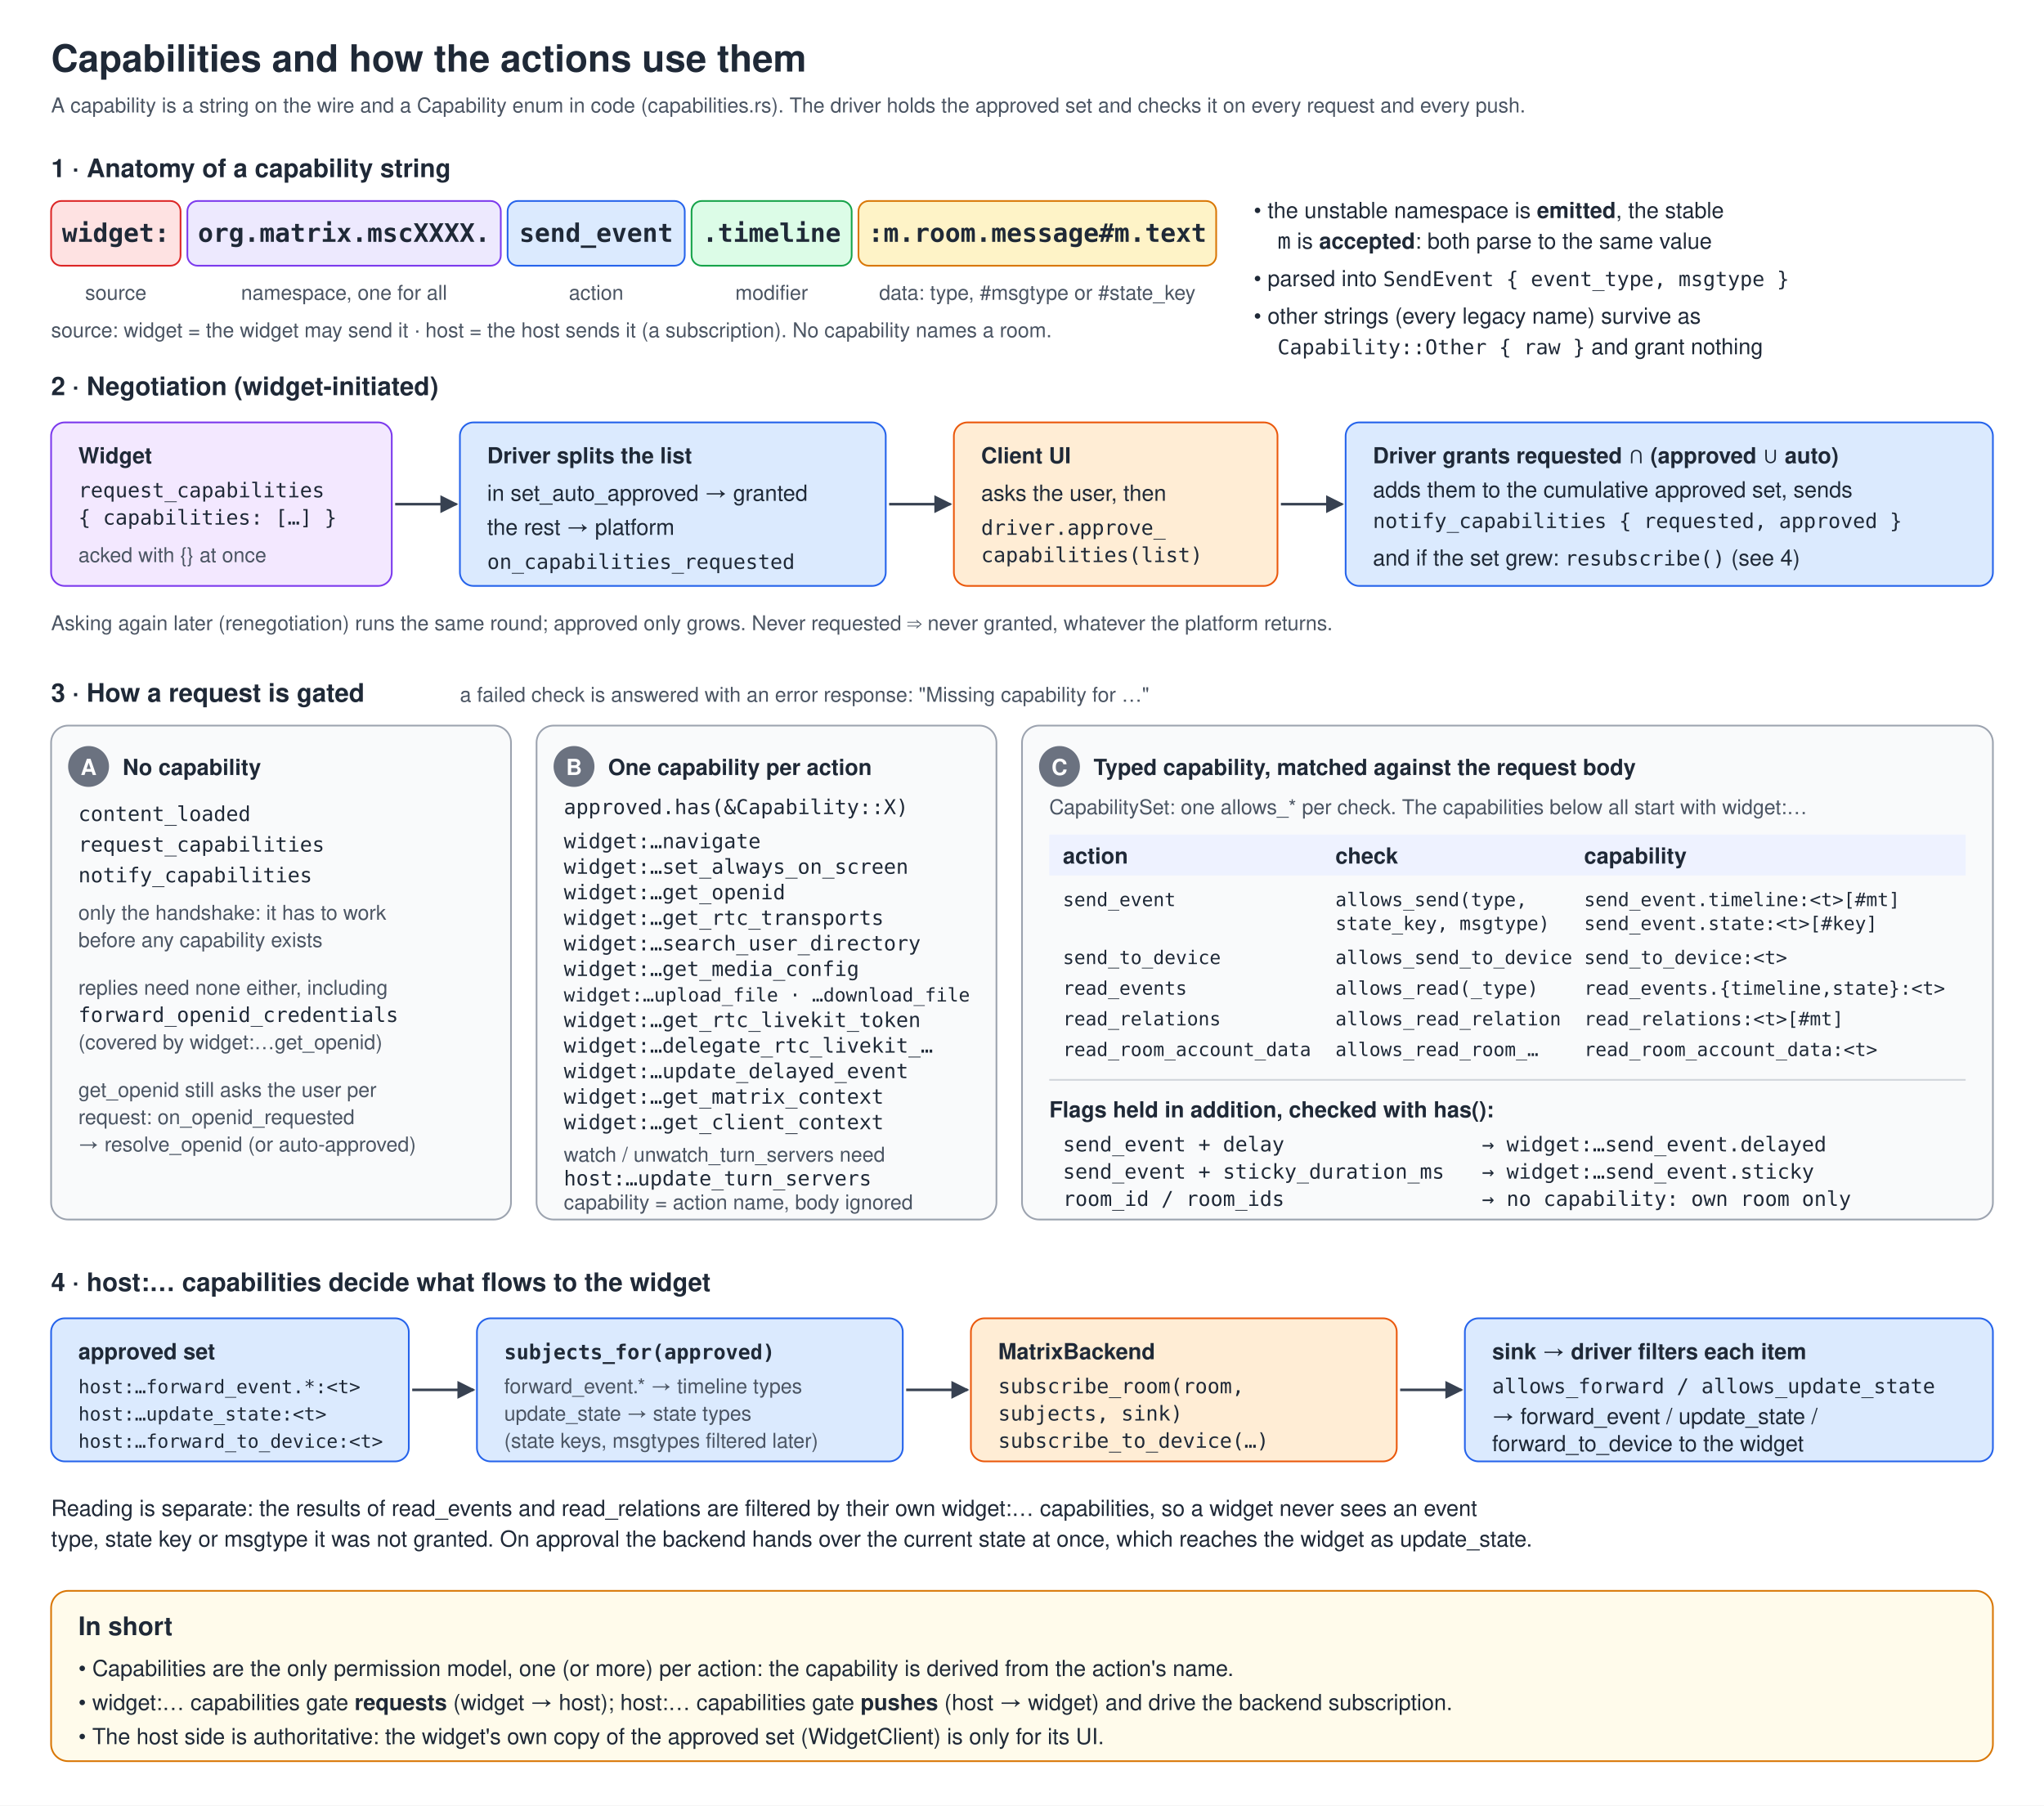
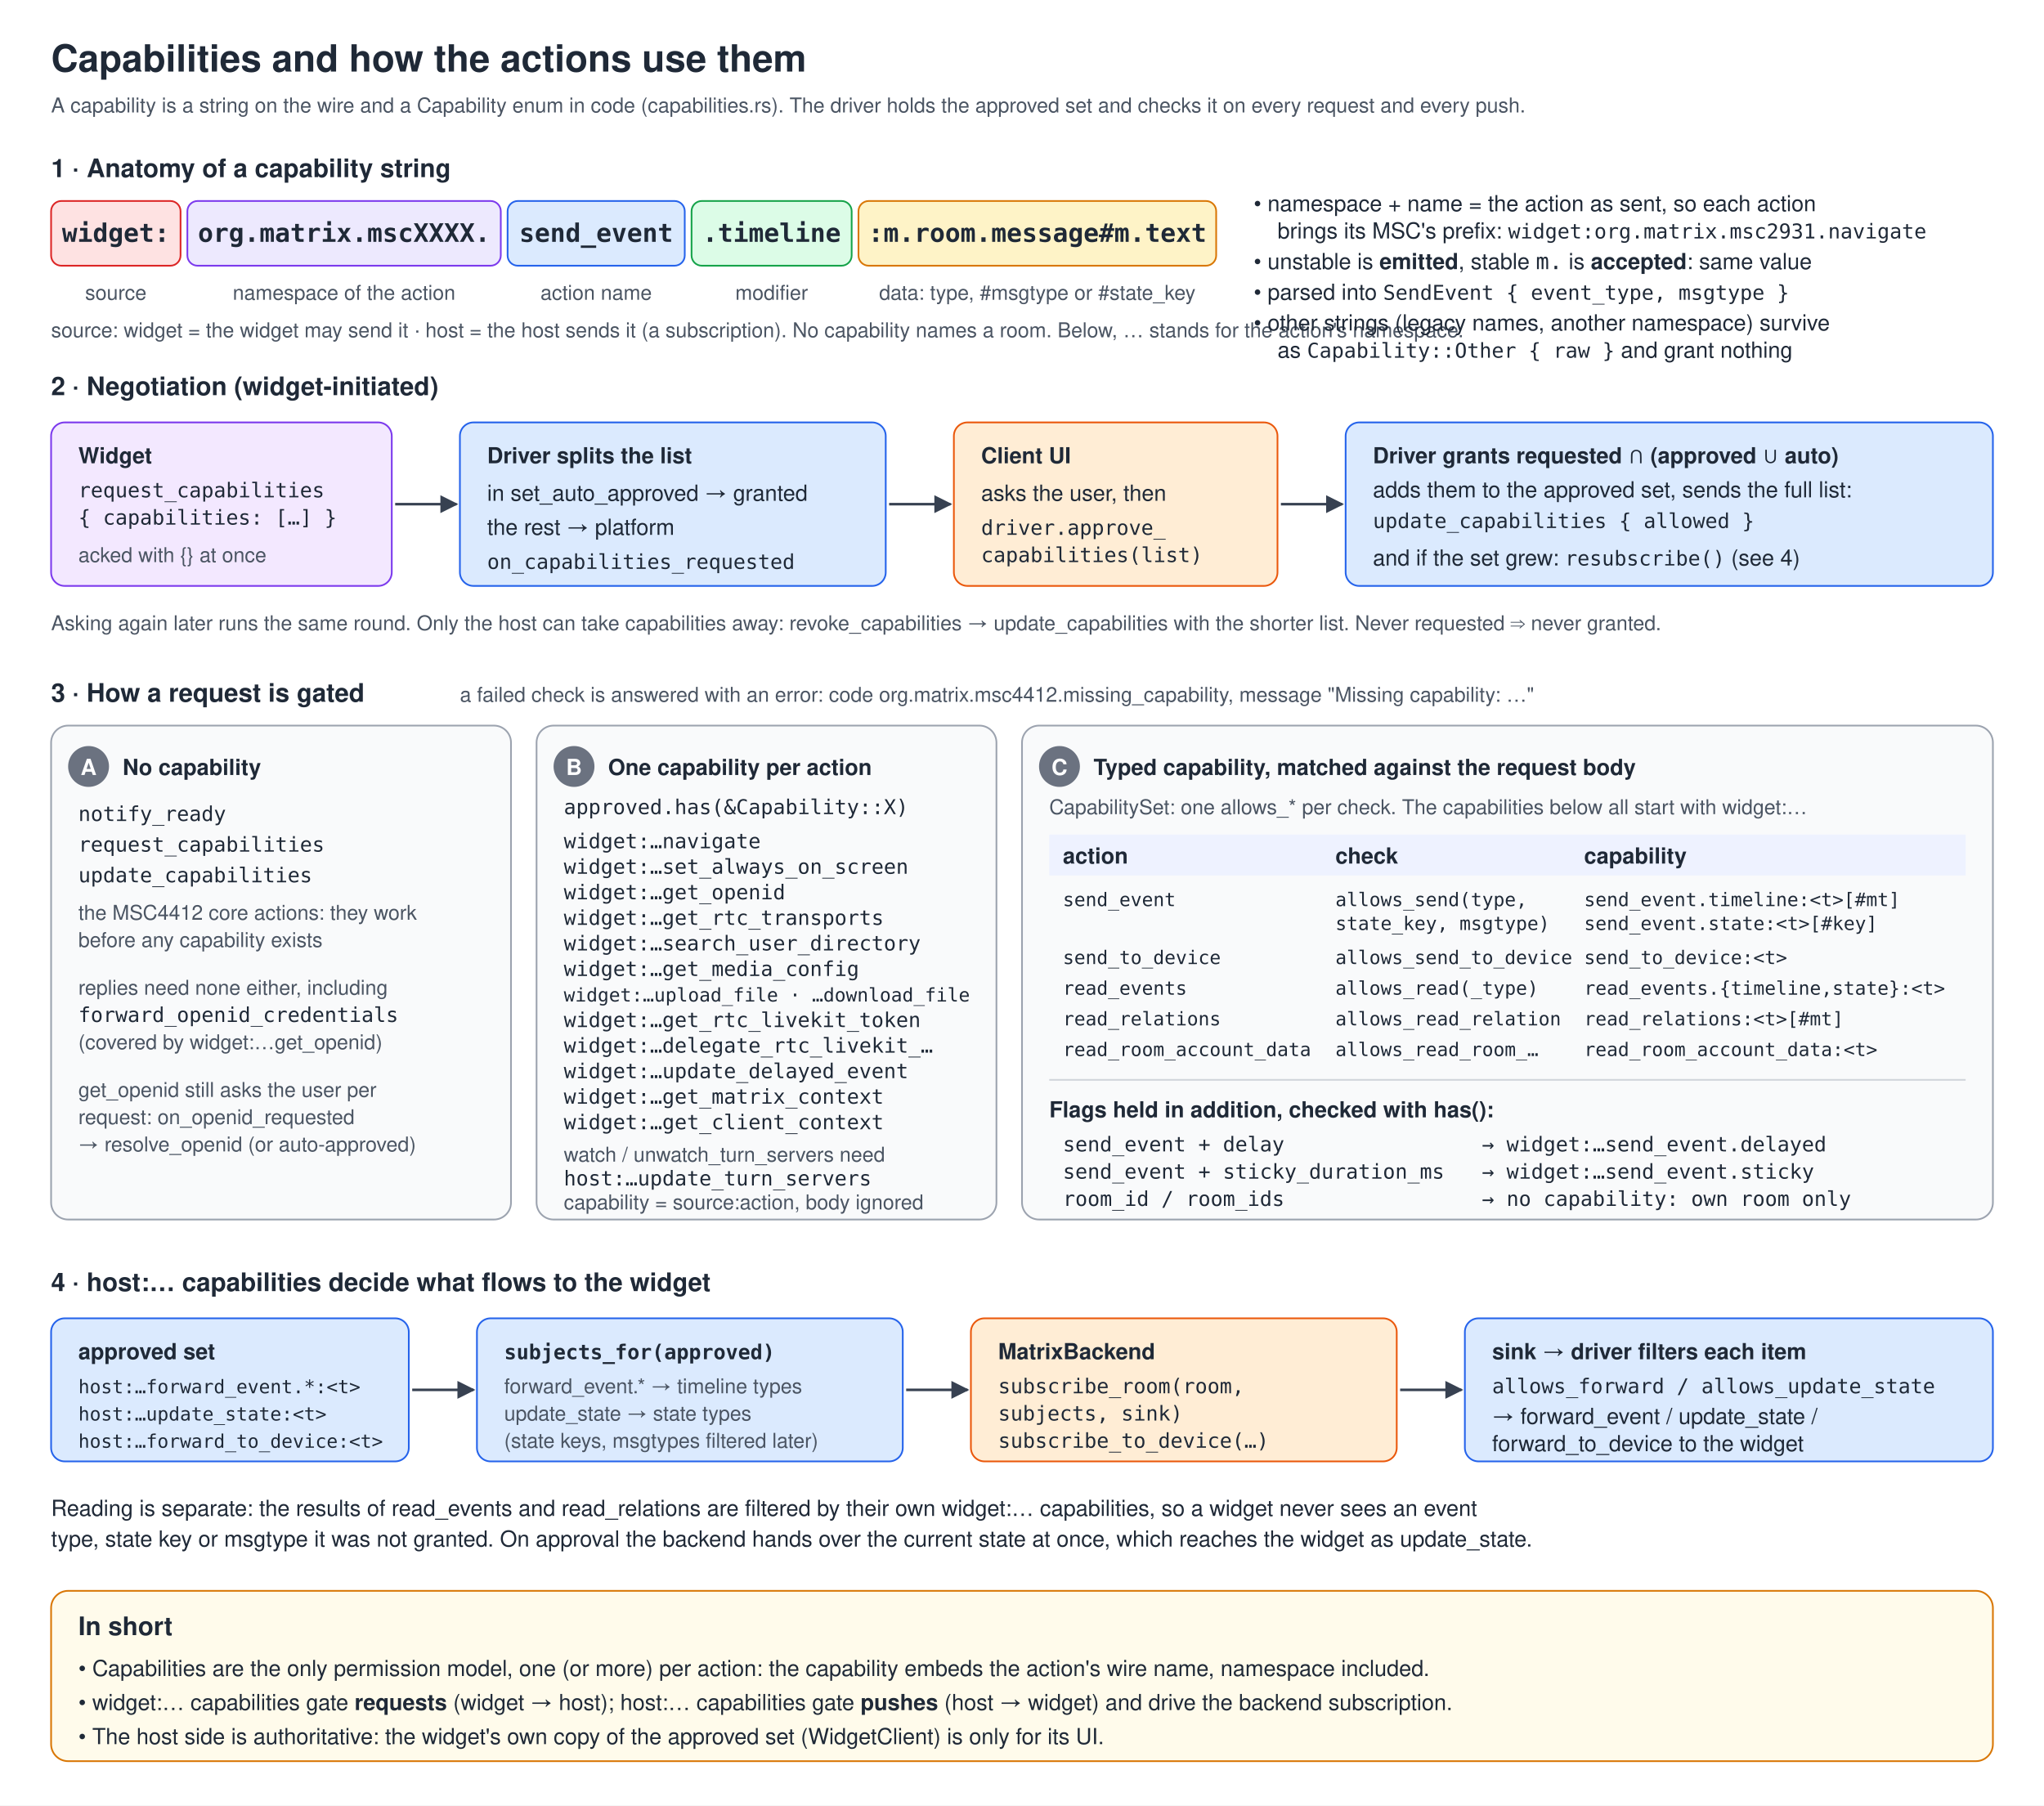
<svg xmlns="http://www.w3.org/2000/svg" viewBox="0 0 1200 1060" width="1200" height="1060" font-family="-apple-system, 'Segoe UI', Helvetica, Arial, sans-serif">
  <style>
    text { fill: #1f2937; white-space: pre; }
    .h1 { font-size: 22px; font-weight: 700; }
    .h2 { font-size: 15px; font-weight: 700; }
    .b { font-size: 13px; }
    .bb { font-size: 13px; font-weight: 700; }
    .s { font-size: 12px; fill: #4b5563; }
    .m { font-family: ui-monospace, SFMono-Regular, Menlo, monospace; font-size: 12px; }
    .big { font-family: ui-monospace, SFMono-Regular, Menlo, monospace; font-size: 17px; font-weight: 700; }
    .num { font-size: 13px; font-weight: 700; fill: #ffffff; }
  </style>
  <defs>
    <marker id="arr" viewBox="0 0 10 10" refX="9" refY="5" markerWidth="7" markerHeight="7" orient="auto">
      <path d="M0,0 L10,5 L0,10 z" fill="#374151" />
    </marker>
  </defs>
  <rect width="1200" height="1060" fill="#ffffff" />
  <text x="30" y="42" class="h1">Capabilities and how the actions use them</text>
  <text x="30" y="66" class="s">A capability is a string on the wire and a Capability enum in code (capabilities.rs). The driver holds the approved set and checks it on every request and every push.</text>
  <text x="30" y="104" class="h2">1 · Anatomy of a capability string</text>
  <rect x="30" y="118" width="76" height="38" rx="6" fill="#fee2e2" stroke="#dc2626" />
  <text x="68" y="142" class="big" style="font-size:15px" text-anchor="middle">widget:</text>
  <rect x="110" y="118" width="184" height="38" rx="6" fill="#ede9fe" stroke="#7c3aed" />
  <text x="202" y="142" class="big" style="font-size:15px" text-anchor="middle">org.matrix.mscXXXX.</text>
  <rect x="298" y="118" width="104" height="38" rx="6" fill="#dbeafe" stroke="#2563eb" />
  <text x="350" y="142" class="big" style="font-size:15px" text-anchor="middle">send_event</text>
  <rect x="406" y="118" width="94" height="38" rx="6" fill="#dcfce7" stroke="#16a34a" />
  <text x="453" y="142" class="big" style="font-size:15px" text-anchor="middle">.timeline</text>
  <rect x="504" y="118" width="210" height="38" rx="6" fill="#fef3c7" stroke="#d97706" />
  <text x="609" y="142" class="big" style="font-size:15px" text-anchor="middle">:m.room.message#m.text</text>
  <text x="68" y="176" class="s" text-anchor="middle">source</text>
-   <text x="202" y="176" class="s" text-anchor="middle">namespace, one for all</text>
-   <text x="350" y="176" class="s" text-anchor="middle">action</text>
+   <text x="202" y="176" class="s" text-anchor="middle">namespace of the action</text>
+   <text x="350" y="176" class="s" text-anchor="middle">action name</text>
  <text x="453" y="176" class="s" text-anchor="middle">modifier</text>
  <text x="609" y="176" class="s" text-anchor="middle">data: type, #msgtype or #state_key</text>
-   <text x="30" y="198" class="s">source: widget = the widget may send it · host = the host sends it (a subscription). No capability names a room.</text>
-   <text x="736" y="128" class="b">• the unstable namespace is <tspan font-weight="700">emitted</tspan>, the stable</text>
-   <text x="750" y="146" class="b">
-     <tspan font-family="ui-monospace, Menlo, monospace">m</tspan> is <tspan font-weight="700">accepted</tspan>: both parse to the same value</text>
-   <text x="736" y="168" class="b">• parsed into <tspan font-family="ui-monospace, SFMono-Regular, Menlo, monospace" font-size="12">SendEvent { event_type, msgtype }</tspan>
+   <text x="30" y="198" class="s">source: widget = the widget may send it · host = the host sends it (a subscription). No capability names a room. Below, … stands for the action's namespace.</text>
+   <text x="736" y="124" class="b">• namespace + name = the action as sent, so each action</text>
+   <text x="750" y="140" class="b">brings its MSC's prefix: <tspan font-family="ui-monospace, Menlo, monospace" font-size="12">widget:org.matrix.msc2931.navigate</tspan>
  </text>
-   <text x="736" y="190" class="b">• other strings (every legacy name) survive as</text>
-   <text x="750" y="208" class="b">
-     <tspan font-family="ui-monospace, SFMono-Regular, Menlo, monospace" font-size="12">Capability::Other { raw }</tspan> and grant nothing</text>
+   <text x="736" y="158" class="b">• unstable is <tspan font-weight="700">emitted</tspan>, stable <tspan font-family="ui-monospace, Menlo, monospace">m.</tspan> is <tspan font-weight="700">accepted</tspan>: same value</text>
+   <text x="736" y="176" class="b">• parsed into <tspan font-family="ui-monospace, SFMono-Regular, Menlo, monospace" font-size="12">SendEvent { event_type, msgtype }</tspan>
+   </text>
+   <text x="736" y="194" class="b">• other strings (legacy names, another namespace) survive</text>
+   <text x="750" y="210" class="b">as <tspan font-family="ui-monospace, SFMono-Regular, Menlo, monospace" font-size="12">Capability::Other { raw }</tspan> and grant nothing</text>
  <text x="30" y="232" class="h2">2 · Negotiation (widget-initiated)</text>
  <rect x="30" y="248" width="200" height="96" rx="8" fill="#f3e8ff" stroke="#7c3aed" />
  <text x="46" y="272" class="bb">Widget</text>
  <text x="46" y="292" class="m">request_capabilities</text>
  <text x="46" y="308" class="m">{ capabilities: […] }</text>
  <text x="46" y="330" class="s">acked with {} at once</text>
  <line x1="232" y1="296" x2="268" y2="296" stroke="#374151" stroke-width="1.5" marker-end="url(#arr)" />
  <rect x="270" y="248" width="250" height="96" rx="8" fill="#dbeafe" stroke="#2563eb" />
  <text x="286" y="272" class="bb">Driver splits the list</text>
  <text x="286" y="294" class="b">in set_auto_approved → granted</text>
  <text x="286" y="314" class="b">the rest → platform</text>
  <text x="286" y="334" class="m">on_capabilities_requested</text>
  <line x1="522" y1="296" x2="558" y2="296" stroke="#374151" stroke-width="1.5" marker-end="url(#arr)" />
  <rect x="560" y="248" width="190" height="96" rx="8" fill="#ffedd5" stroke="#ea580c" />
  <text x="576" y="272" class="bb">Client UI</text>
  <text x="576" y="294" class="b">asks the user, then</text>
  <text x="576" y="314" class="m">driver.approve_</text>
  <text x="576" y="330" class="m">  capabilities(list)</text>
  <line x1="752" y1="296" x2="788" y2="296" stroke="#374151" stroke-width="1.5" marker-end="url(#arr)" />
  <rect x="790" y="248" width="380" height="96" rx="8" fill="#dbeafe" stroke="#2563eb" />
  <text x="806" y="272" class="bb">Driver grants requested ∩ (approved ∪ auto)</text>
-   <text x="806" y="292" class="b">adds them to the cumulative approved set, sends</text>
-   <text x="806" y="310" class="m">notify_capabilities { requested, approved }</text>
+   <text x="806" y="292" class="b">adds them to the approved set, sends the full list:</text>
+   <text x="806" y="310" class="m">update_capabilities { allowed }</text>
  <text x="806" y="332" class="b">and if the set grew: <tspan font-family="ui-monospace, Menlo, monospace" font-size="12">resubscribe()</tspan> (see 4)</text>
-   <text x="30" y="370" class="s">Asking again later (renegotiation) runs the same round; approved only grows. Never requested ⇒ never granted, whatever the platform returns.</text>
+   <text x="30" y="370" class="s">Asking again later runs the same round. Only the host can take capabilities away: revoke_capabilities → update_capabilities with the shorter list. Never requested ⇒ never granted.</text>
  <text x="30" y="412" class="h2">3 · How a request is gated</text>
-   <text x="270" y="412" class="s">a failed check is answered with an error response: "Missing capability for …"</text>
+   <text x="270" y="412" class="s">a failed check is answered with an error: code org.matrix.msc4412.missing_capability, message "Missing capability: …"</text>
  <rect x="30" y="426" width="270" height="290" rx="10" fill="#f9fafb" stroke="#9ca3af" />
  <circle cx="52" cy="450" r="12" fill="#6b7280" />
  <text x="52" y="455" class="num" text-anchor="middle">A</text>
  <text x="72" y="455" class="bb">No capability</text>
-   <text x="46" y="482" class="m">content_loaded</text>
+   <text x="46" y="482" class="m">notify_ready</text>
  <text x="46" y="500" class="m">request_capabilities</text>
-   <text x="46" y="518" class="m">notify_capabilities</text>
-   <text x="46" y="540" class="s">only the handshake: it has to work</text>
+   <text x="46" y="518" class="m">update_capabilities</text>
+   <text x="46" y="540" class="s">the MSC4412 core actions: they work</text>
  <text x="46" y="556" class="s">before any capability exists</text>
  <text x="46" y="584" class="s">replies need none either, including</text>
  <text x="46" y="600" class="m">forward_openid_credentials</text>
  <text x="46" y="616" class="s">(covered by widget:…get_openid)</text>
  <text x="46" y="644" class="s">get_openid still asks the user per</text>
  <text x="46" y="660" class="s">request: on_openid_requested</text>
  <text x="46" y="676" class="s">→ resolve_openid (or auto-approved)</text>
  <rect x="315" y="426" width="270" height="290" rx="10" fill="#f9fafb" stroke="#9ca3af" />
  <circle cx="337" cy="450" r="12" fill="#6b7280" />
  <text x="337" y="455" class="num" text-anchor="middle">B</text>
  <text x="357" y="455" class="bb">One capability per action</text>
  <text x="331" y="478" class="m">approved.has(&amp;Capability::X)</text>
  <text x="331" y="498" class="m">widget:…navigate</text>
  <text x="331" y="513" class="m">widget:…set_always_on_screen</text>
  <text x="331" y="528" class="m">widget:…get_openid</text>
  <text x="331" y="543" class="m">widget:…get_rtc_transports</text>
  <text x="331" y="558" class="m">widget:…search_user_directory</text>
  <text x="331" y="573" class="m">widget:…get_media_config</text>
  <text x="331" y="588" class="m" style="font-size:11px">widget:…upload_file · …download_file</text>
  <text x="331" y="603" class="m">widget:…get_rtc_livekit_token</text>
  <text x="331" y="618" class="m">widget:…delegate_rtc_livekit_…</text>
  <text x="331" y="633" class="m">widget:…update_delayed_event</text>
  <text x="331" y="648" class="m">widget:…get_matrix_context</text>
  <text x="331" y="663" class="m">widget:…get_client_context</text>
  <text x="331" y="682" class="s">watch / unwatch_turn_servers need</text>
  <text x="331" y="696" class="m">host:…update_turn_servers</text>
-   <text x="331" y="710" class="s">capability = action name, body ignored</text>
+   <text x="331" y="710" class="s">capability = source:action, body ignored</text>
  <rect x="600" y="426" width="570" height="290" rx="10" fill="#f9fafb" stroke="#9ca3af" />
  <circle cx="622" cy="450" r="12" fill="#6b7280" />
  <text x="622" y="455" class="num" text-anchor="middle">C</text>
  <text x="642" y="455" class="bb">Typed capability, matched against the request body</text>
  <text x="616" y="478" class="s">CapabilitySet: one allows_* per check. The capabilities below all start with widget:…</text>
  <rect x="616" y="490" width="538" height="24" fill="#eef2ff" />
  <text x="624" y="507" class="bb">action</text>
  <text x="784" y="507" class="bb">check</text>
  <text x="930" y="507" class="bb">capability</text>
  <text x="624" y="532" class="m" style="font-size:11px">send_event</text>
  <text x="784" y="532" class="m" style="font-size:11px">allows_send(type,</text>
  <text x="784" y="546" class="m" style="font-size:11px">  state_key, msgtype)</text>
  <text x="930" y="532" class="m" style="font-size:11px">send_event.timeline:&lt;t&gt;[#mt]</text>
  <text x="930" y="546" class="m" style="font-size:11px">send_event.state:&lt;t&gt;[#key]</text>
  <text x="624" y="566" class="m" style="font-size:11px">send_to_device</text>
  <text x="784" y="566" class="m" style="font-size:11px">allows_send_to_device</text>
  <text x="930" y="566" class="m" style="font-size:11px">send_to_device:&lt;t&gt;</text>
  <text x="624" y="584" class="m" style="font-size:11px">read_events</text>
  <text x="784" y="584" class="m" style="font-size:11px">allows_read(_type)</text>
  <text x="930" y="584" class="m" style="font-size:11px">read_events.{timeline,state}:&lt;t&gt;</text>
  <text x="624" y="602" class="m" style="font-size:11px">read_relations</text>
  <text x="784" y="602" class="m" style="font-size:11px">allows_read_relation</text>
  <text x="930" y="602" class="m" style="font-size:11px">read_relations:&lt;t&gt;[#mt]</text>
  <text x="624" y="620" class="m" style="font-size:11px">read_room_account_data</text>
  <text x="784" y="620" class="m" style="font-size:11px">allows_read_room_…</text>
  <text x="930" y="620" class="m" style="font-size:11px">read_room_account_data:&lt;t&gt;</text>
  <line x1="616" y1="634" x2="1154" y2="634" stroke="#d1d5db" />
  <text x="616" y="656" class="bb">Flags held in addition, checked with has():</text>
  <text x="624" y="676" class="m">send_event + delay</text>
  <text x="870" y="676" class="m">→ widget:…send_event.delayed</text>
  <text x="624" y="692" class="m">send_event + sticky_duration_ms</text>
  <text x="870" y="692" class="m">→ widget:…send_event.sticky</text>
  <text x="624" y="708" class="m">room_id / room_ids</text>
  <text x="870" y="708" class="m">→ no capability: own room only</text>
  <text x="30" y="758" class="h2">4 · host:… capabilities decide what flows to the widget</text>
  <rect x="30" y="774" width="210" height="84" rx="8" fill="#dbeafe" stroke="#2563eb" />
  <text x="46" y="798" class="bb">approved set</text>
  <text x="46" y="818" class="m" style="font-size:11px">host:…forward_event.*:&lt;t&gt;</text>
  <text x="46" y="834" class="m" style="font-size:11px">host:…update_state:&lt;t&gt;</text>
  <text x="46" y="850" class="m" style="font-size:11px">host:…forward_to_device:&lt;t&gt;</text>
  <line x1="242" y1="816" x2="278" y2="816" stroke="#374151" stroke-width="1.5" marker-end="url(#arr)" />
  <rect x="280" y="774" width="250" height="84" rx="8" fill="#dbeafe" stroke="#2563eb" />
  <text x="296" y="798" class="m" font-weight="700">subjects_for(approved)</text>
  <text x="296" y="818" class="s">forward_event.* → timeline types</text>
  <text x="296" y="834" class="s">update_state → state types</text>
  <text x="296" y="850" class="s">(state keys, msgtypes filtered later)</text>
  <line x1="532" y1="816" x2="568" y2="816" stroke="#374151" stroke-width="1.5" marker-end="url(#arr)" />
  <rect x="570" y="774" width="250" height="84" rx="8" fill="#ffedd5" stroke="#ea580c" />
  <text x="586" y="798" class="bb">MatrixBackend</text>
  <text x="586" y="818" class="m">subscribe_room(room,</text>
  <text x="586" y="834" class="m">  subjects, sink)</text>
  <text x="586" y="850" class="m">subscribe_to_device(…)</text>
  <line x1="822" y1="816" x2="858" y2="816" stroke="#374151" stroke-width="1.5" marker-end="url(#arr)" />
  <rect x="860" y="774" width="310" height="84" rx="8" fill="#dbeafe" stroke="#2563eb" />
  <text x="876" y="798" class="bb">sink → driver filters each item</text>
  <text x="876" y="818" class="m">allows_forward / allows_update_state</text>
  <text x="876" y="836" class="b">→ forward_event / update_state /</text>
  <text x="876" y="852" class="b">   forward_to_device to the widget</text>
  <text x="30" y="890" class="b">Reading is separate: the results of read_events and read_relations are filtered by their own widget:… capabilities, so a widget never sees an event</text>
  <text x="30" y="908" class="b">type, state key or msgtype it was not granted. On approval the backend hands over the current state at once, which reaches the widget as update_state.</text>
  <rect x="30" y="934" width="1140" height="100" rx="10" fill="#fffbeb" stroke="#d97706" />
  <text x="46" y="960" class="h2">In short</text>
-   <text x="46" y="984" class="b">• Capabilities are the only permission model, one (or more) per action: the capability is derived from the action's name.</text>
+   <text x="46" y="984" class="b">• Capabilities are the only permission model, one (or more) per action: the capability embeds the action's wire name, namespace included.</text>
  <text x="46" y="1004" class="b">• widget:… capabilities gate <tspan font-weight="700">requests</tspan> (widget → host); host:… capabilities gate <tspan font-weight="700">pushes</tspan> (host → widget) and drive the backend subscription.</text>
  <text x="46" y="1024" class="b">• The host side is authoritative: the widget's own copy of the approved set (WidgetClient) is only for its UI.</text>
</svg>
